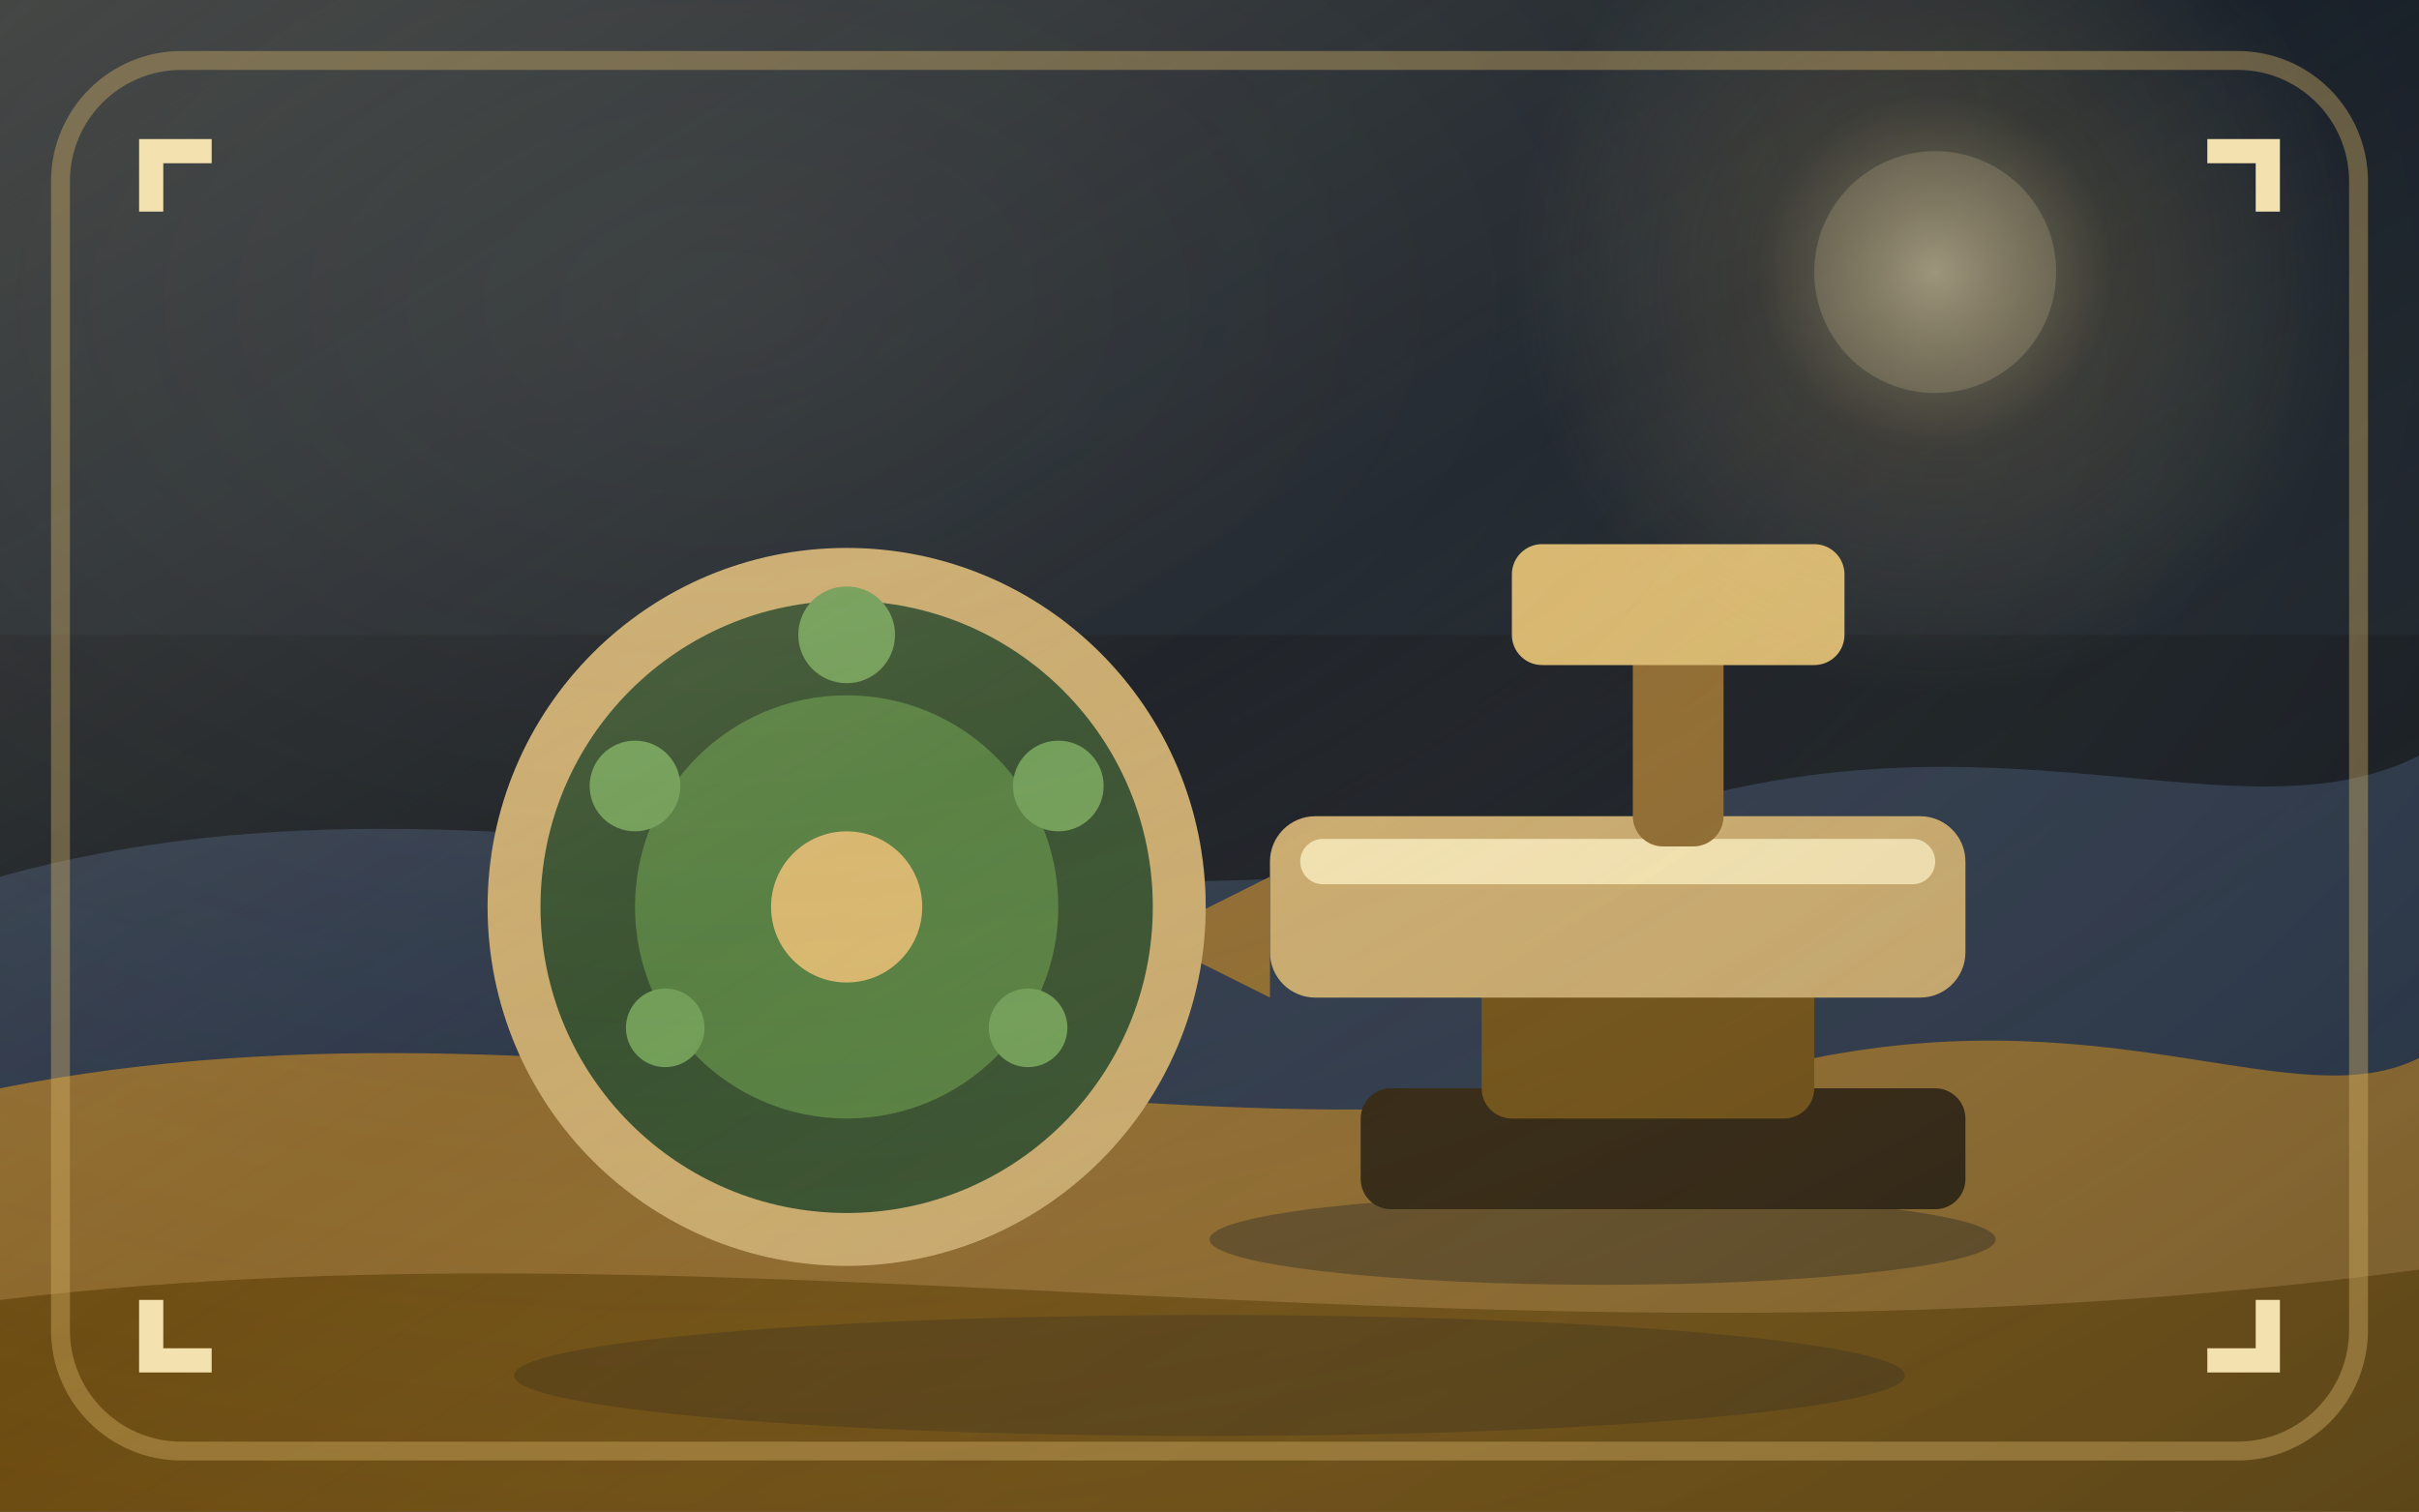
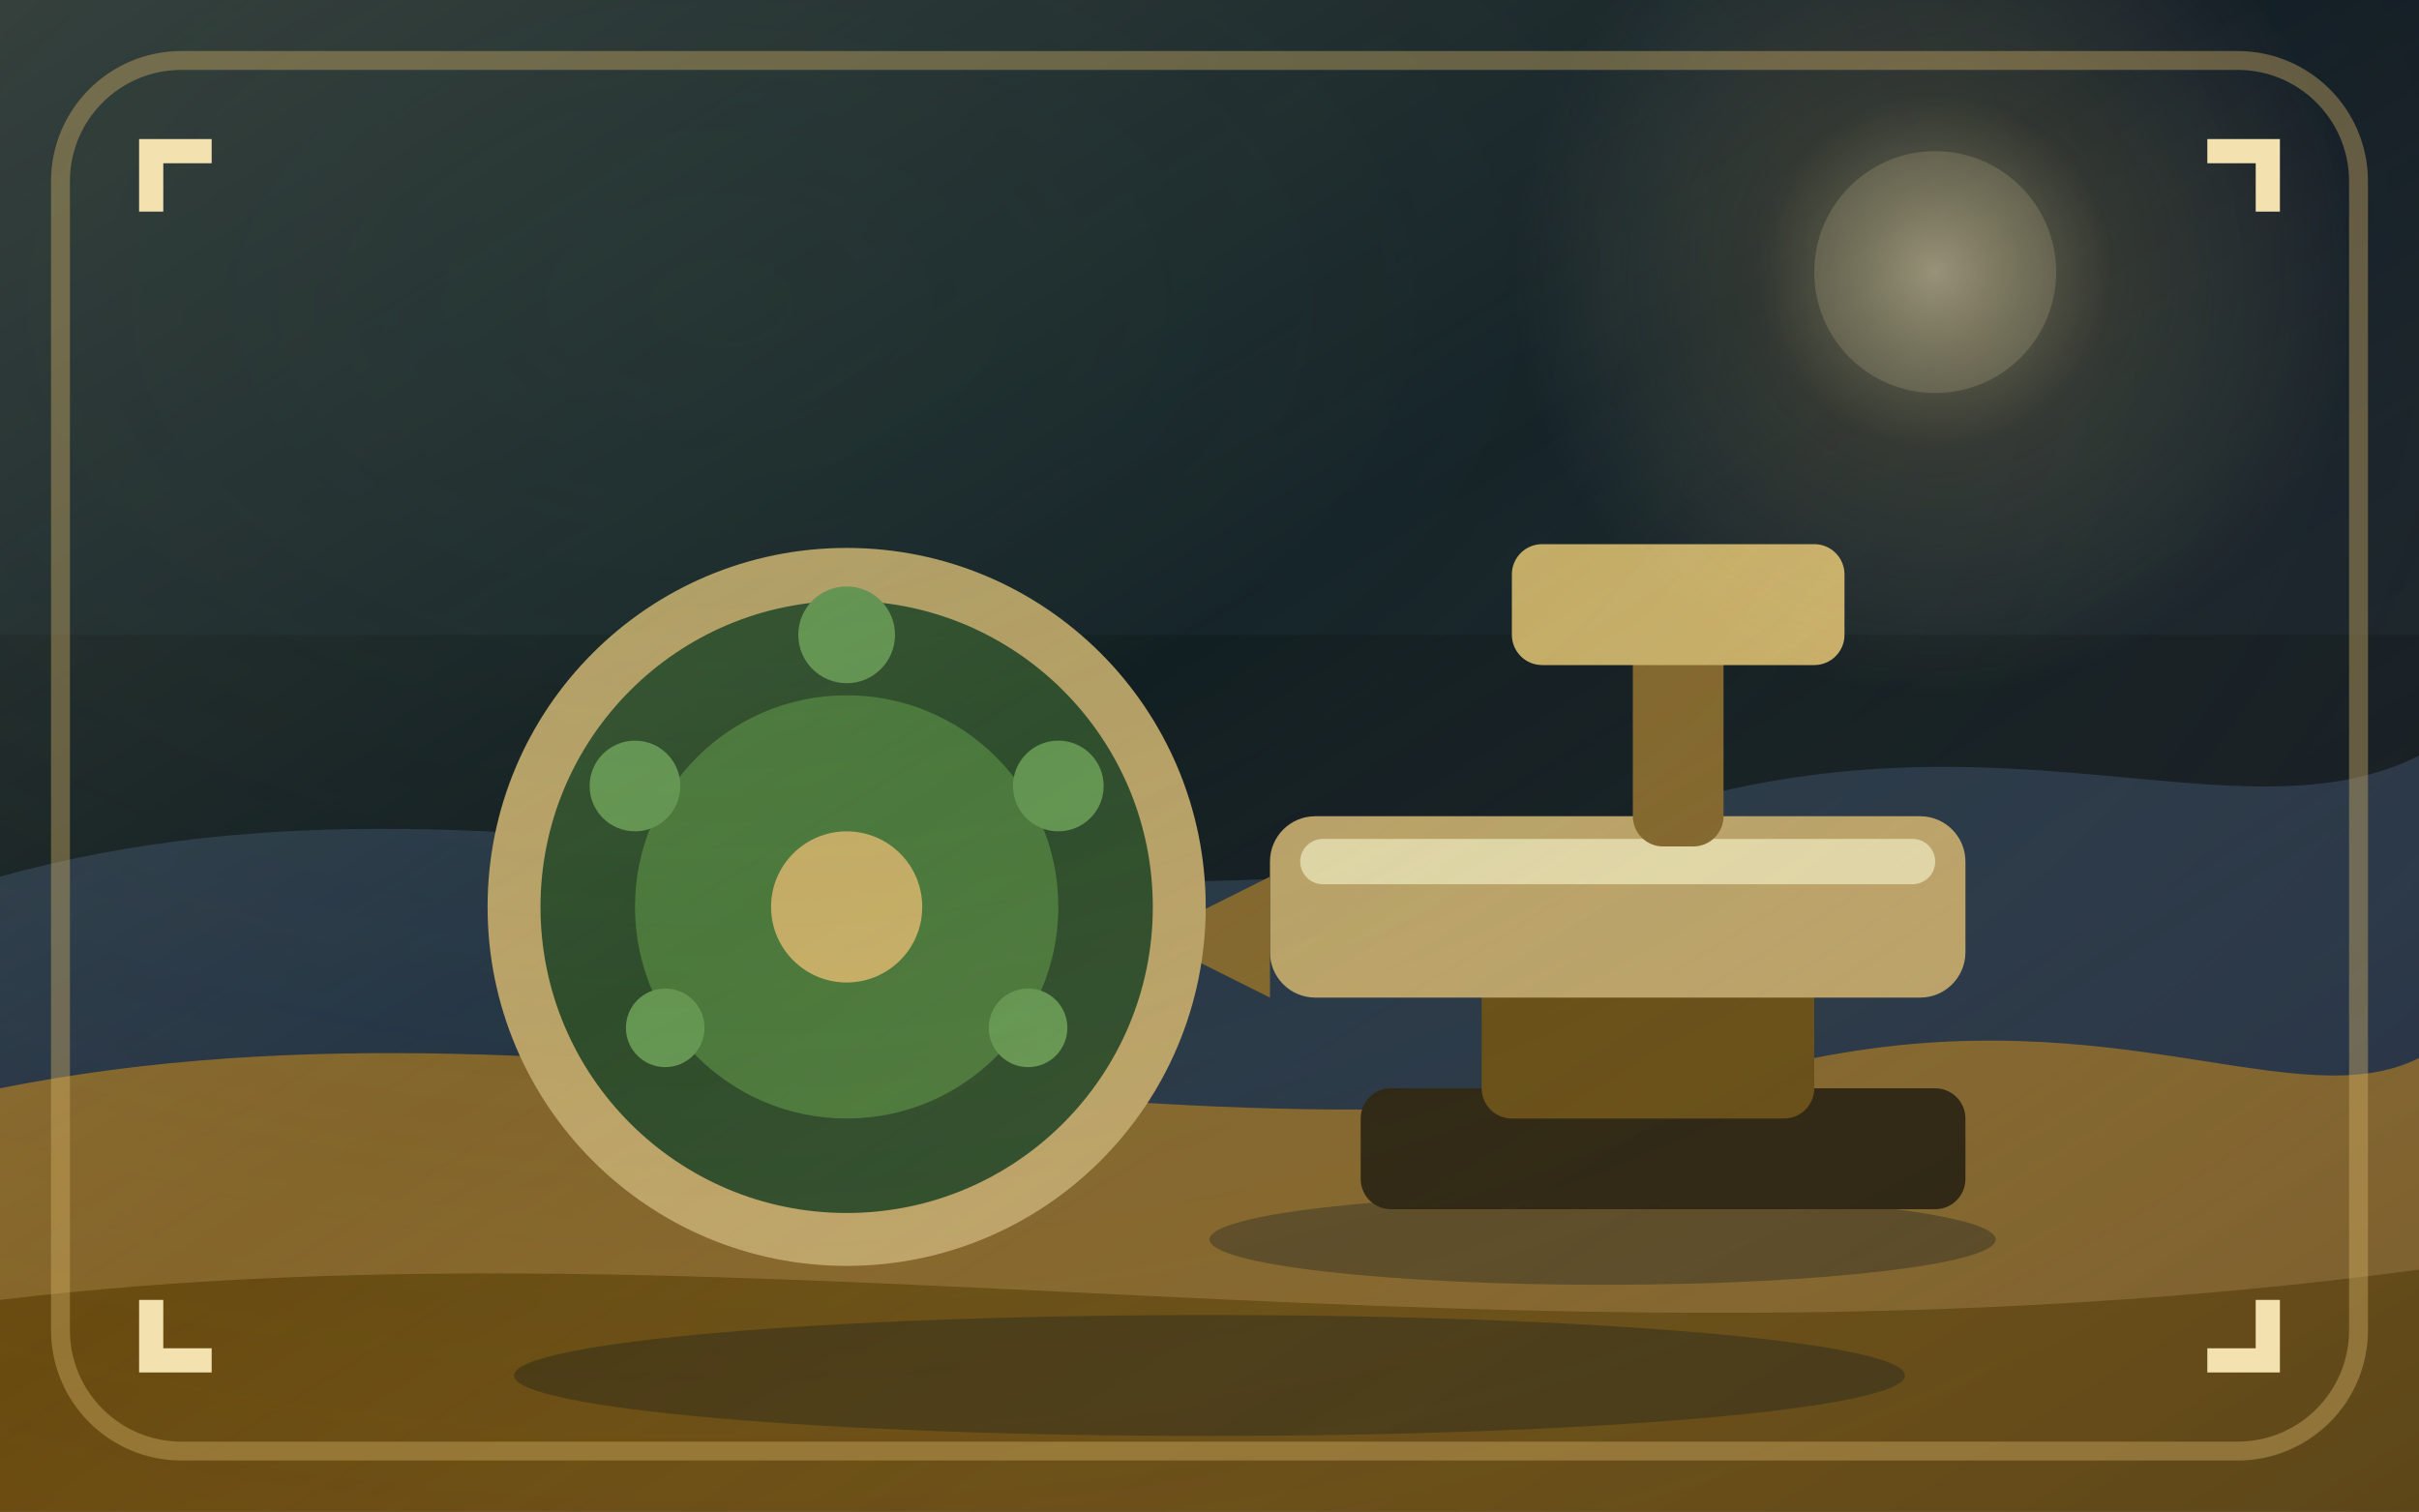
<svg xmlns="http://www.w3.org/2000/svg" viewBox="0 0 160 100">
  <defs id="lq-grade-defs">
    <linearGradient id="lq-key" x1="0" y1="0" x2="1" y2="1">
      <stop offset="0" stop-color="#f3e2b0" stop-opacity="0.16" />
      <stop offset="0.46" stop-color="#f3e2b0" stop-opacity="0" />
      <stop offset="1" stop-color="#163044" stop-opacity="0.18" />
    </linearGradient>
    <radialGradient id="lq-tint" cx="0.3" cy="0.2" r="0.9">
-       <stop offset="0" stop-color="#e8dcc4" stop-opacity="0.13" />
-       <stop offset="1" stop-color="#e8dcc4" stop-opacity="0" />
+       <stop offset="0" stop-color="#2f6a4a" stop-opacity="0.2" />
+       <stop offset="1" stop-color="#2f6a4a" stop-opacity="0" />
    </radialGradient>
    <radialGradient id="lq-gold" cx="0.5" cy="0.5" r="0.5">
      <stop offset="0" stop-color="#f3e2b0" stop-opacity="0.5" />
      <stop offset="0.42" stop-color="#d7b56a" stop-opacity="0.14" />
      <stop offset="1" stop-color="#f3e2b0" stop-opacity="0" />
    </radialGradient>
  </defs>
  <rect width="160" height="100" fill="#0e141c" />
  <rect width="160" height="42" fill="#121a24" />
  <circle cx="128" cy="18" r="8" fill="#f3e2b0" opacity="0.18" />
  <path d="M0 58 C36 48 70 66 108 54 C132 46 148 56 160 50 V100 H0 Z" fill="#243044" />
  <path d="M0 72 C40 64 80 80 120 70 C140 66 152 74 160 70 V100 H0 Z" fill="#8a6528" />
  <path d="M0 86 C50 80 100 92 160 84 V100 H0 Z" fill="#6b4a0e" />
-   <ellipse id="lq-shadow" cx="80" cy="91" rx="46" ry="4" fill="#0a0f15" opacity="0.22" />
+   <ellipse id="lq-shadow" cx="80" cy="91" rx="46" ry="4" fill="#0a0f15" opacity="0.34" />
  <ellipse cx="106" cy="82" rx="26" ry="3" fill="#0a0f15" opacity="0.35" />
  <rect x="90" y="72" width="40" height="8" rx="2" fill="#2a1d0a" />
  <rect x="98" y="64" width="22" height="10" rx="2" fill="#6b4a0e" />
  <rect x="84" y="54" width="46" height="12" rx="3" fill="#c8a86a" />
  <path d="M84 58 L76 62 L84 66 Z" fill="#8a6528" />
  <rect x="86" y="55.5" width="42" height="3" rx="1.5" fill="#f3e2b0" />
  <rect x="108" y="42" width="6" height="14" rx="2" fill="#8a6528" />
  <rect x="100" y="36" width="22" height="8" rx="2" fill="#d7b56a" />
  <circle cx="56" cy="60" r="22" fill="#2f4a28" stroke="#c8a86a" stroke-width="3.5" />
  <circle cx="56" cy="60" r="14" fill="#4f7a3a" />
  <circle cx="56" cy="60" r="5" fill="#d7b56a" />
  <circle cx="56" cy="42" r="3.2" fill="#6a9a52" />
  <circle cx="42" cy="52" r="3" fill="#6a9a52" />
  <circle cx="70" cy="52" r="3" fill="#6a9a52" />
  <circle cx="44" cy="68" r="2.6" fill="#6a9a52" />
  <circle cx="68" cy="68" r="2.6" fill="#6a9a52" />
  <g id="lq-grade" pointer-events="none">
    <rect width="160" height="100" fill="url(#lq-key)" />
    <rect width="160" height="100" fill="url(#lq-tint)" />
    <circle cx="128" cy="18" r="28" fill="url(#lq-gold)" />
  </g>
  <rect x="4" y="4" width="152" height="92" rx="8" fill="none" stroke="#d7b56a" stroke-opacity="0.4" stroke-width="1.25" />
  <g fill="none" stroke="#f3e2b0" stroke-width="1.6" stroke-linecap="butt">
    <path d="M10 14 V10 H14" />
    <path d="M146 10 H150 V14" />
    <path d="M10 86 V90 H14" />
    <path d="M150 86 V90 H146" />
  </g>
</svg>
